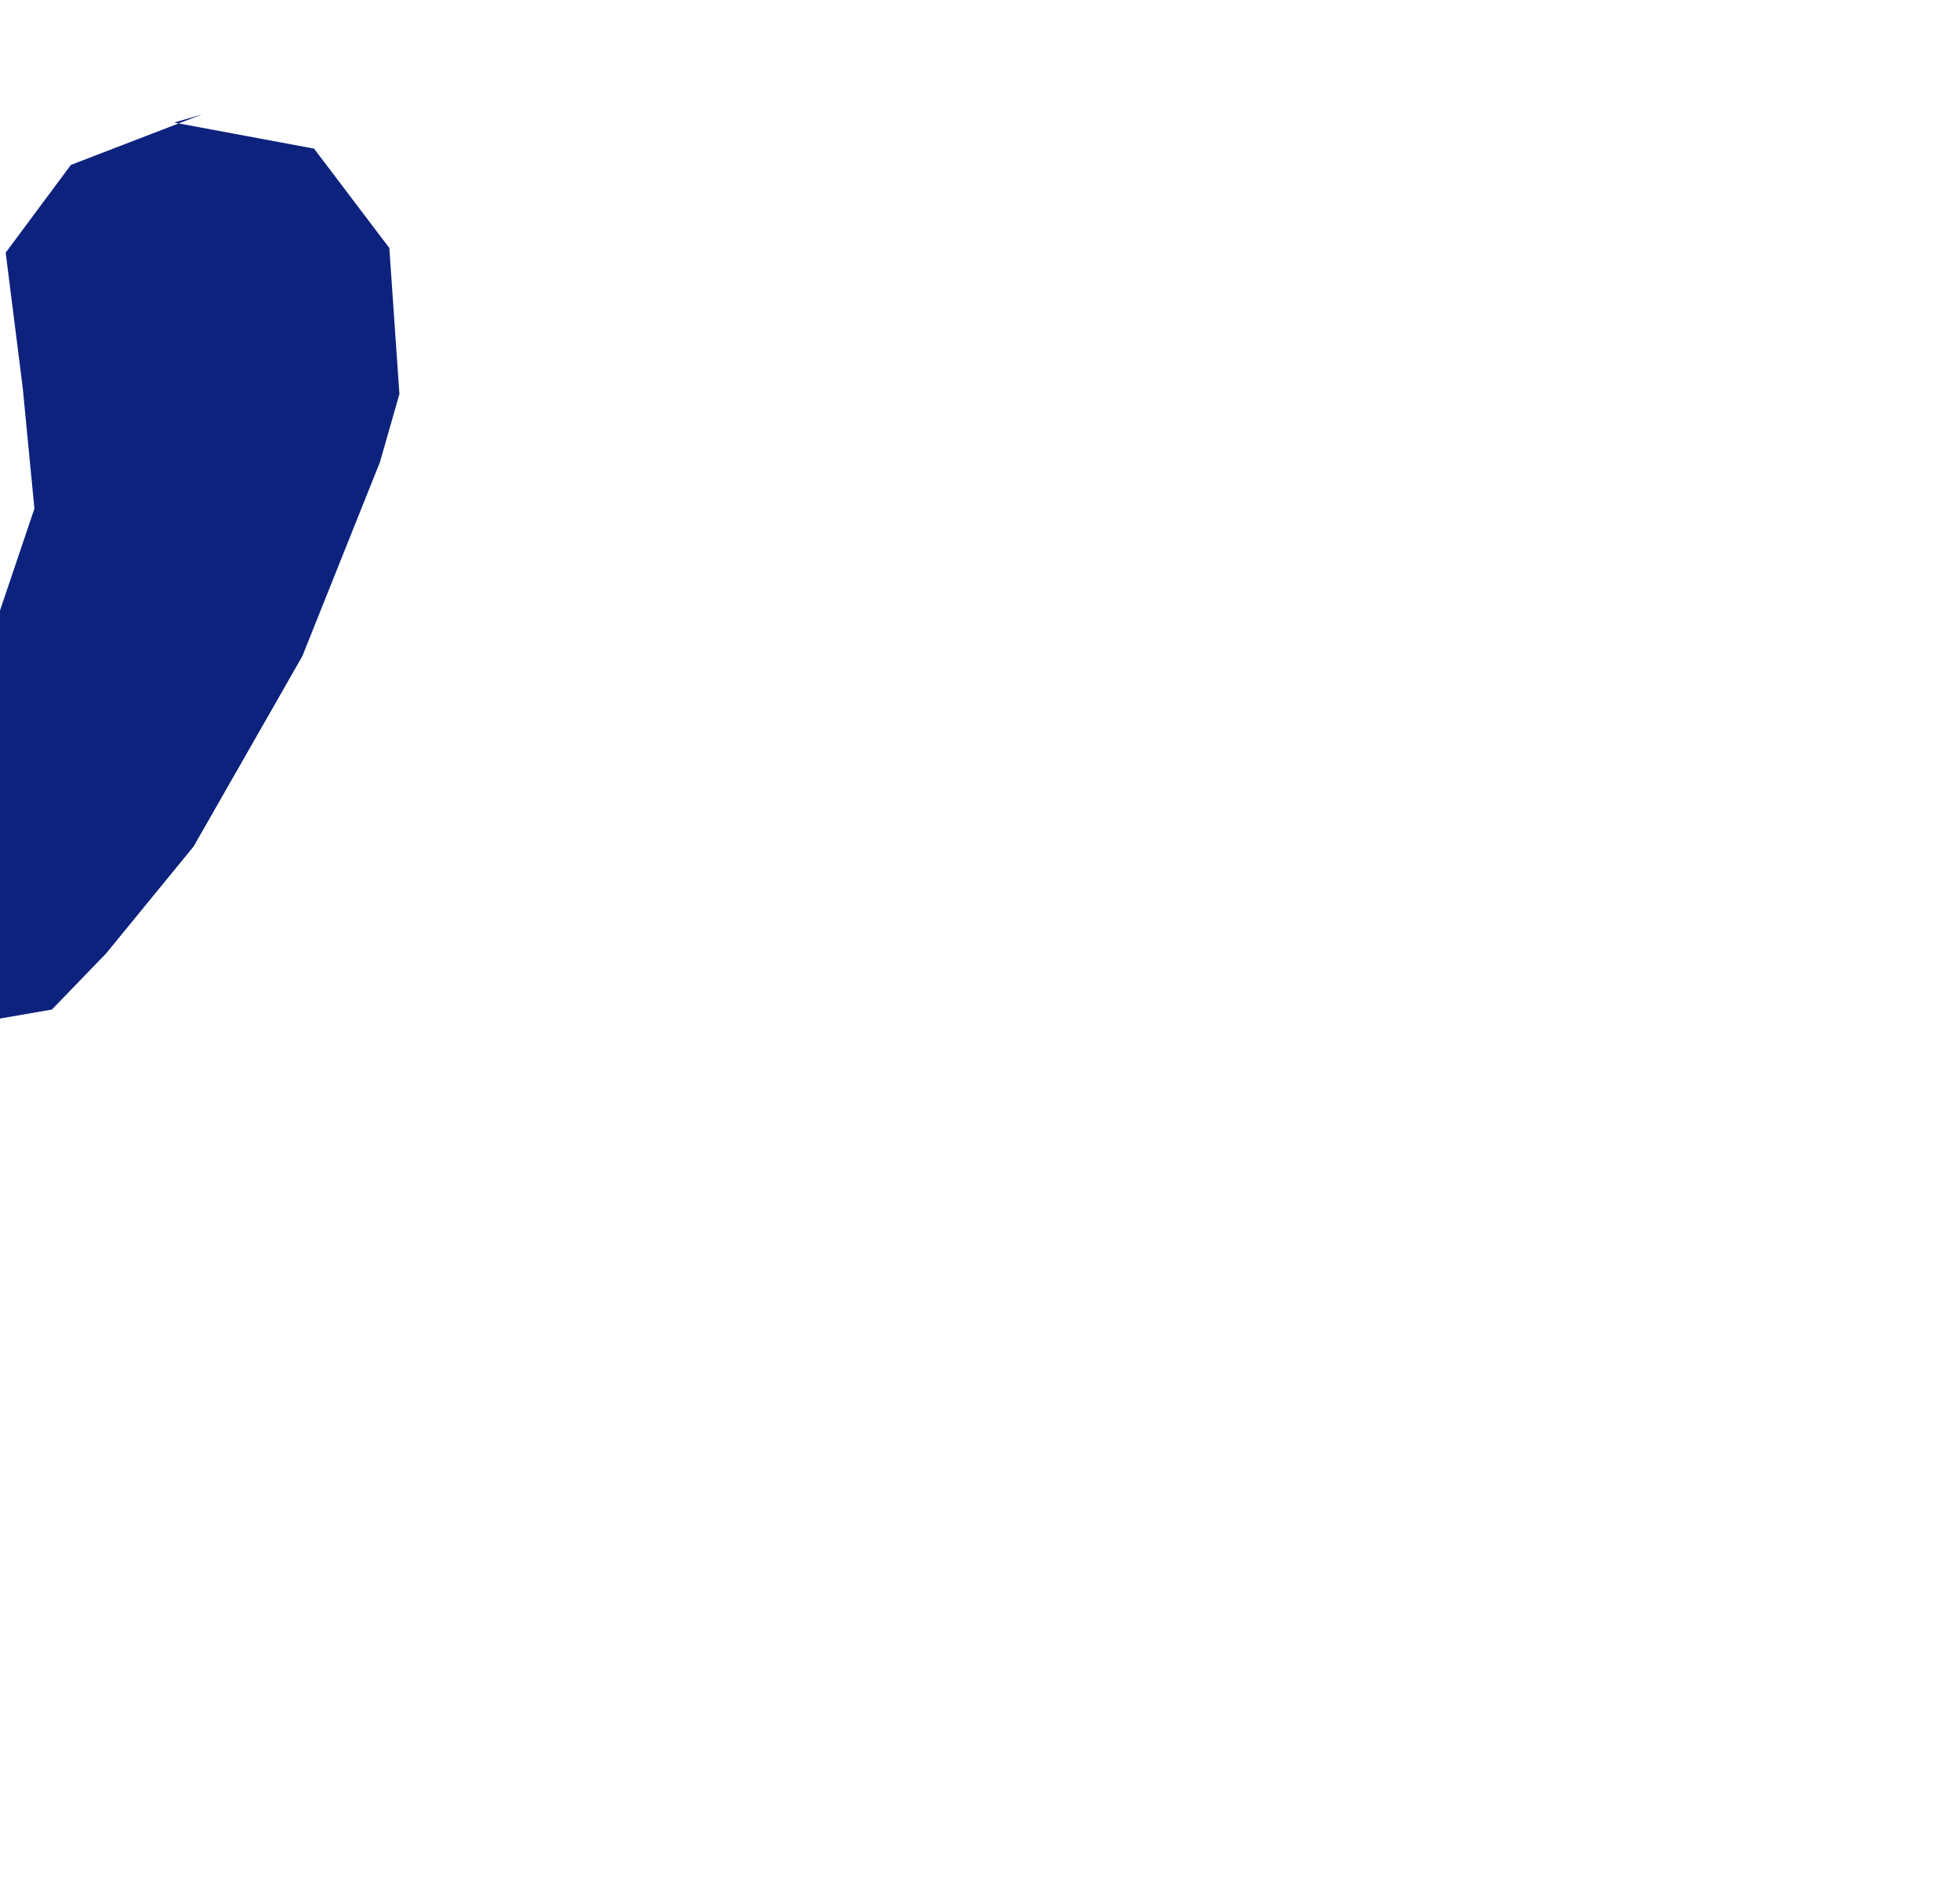
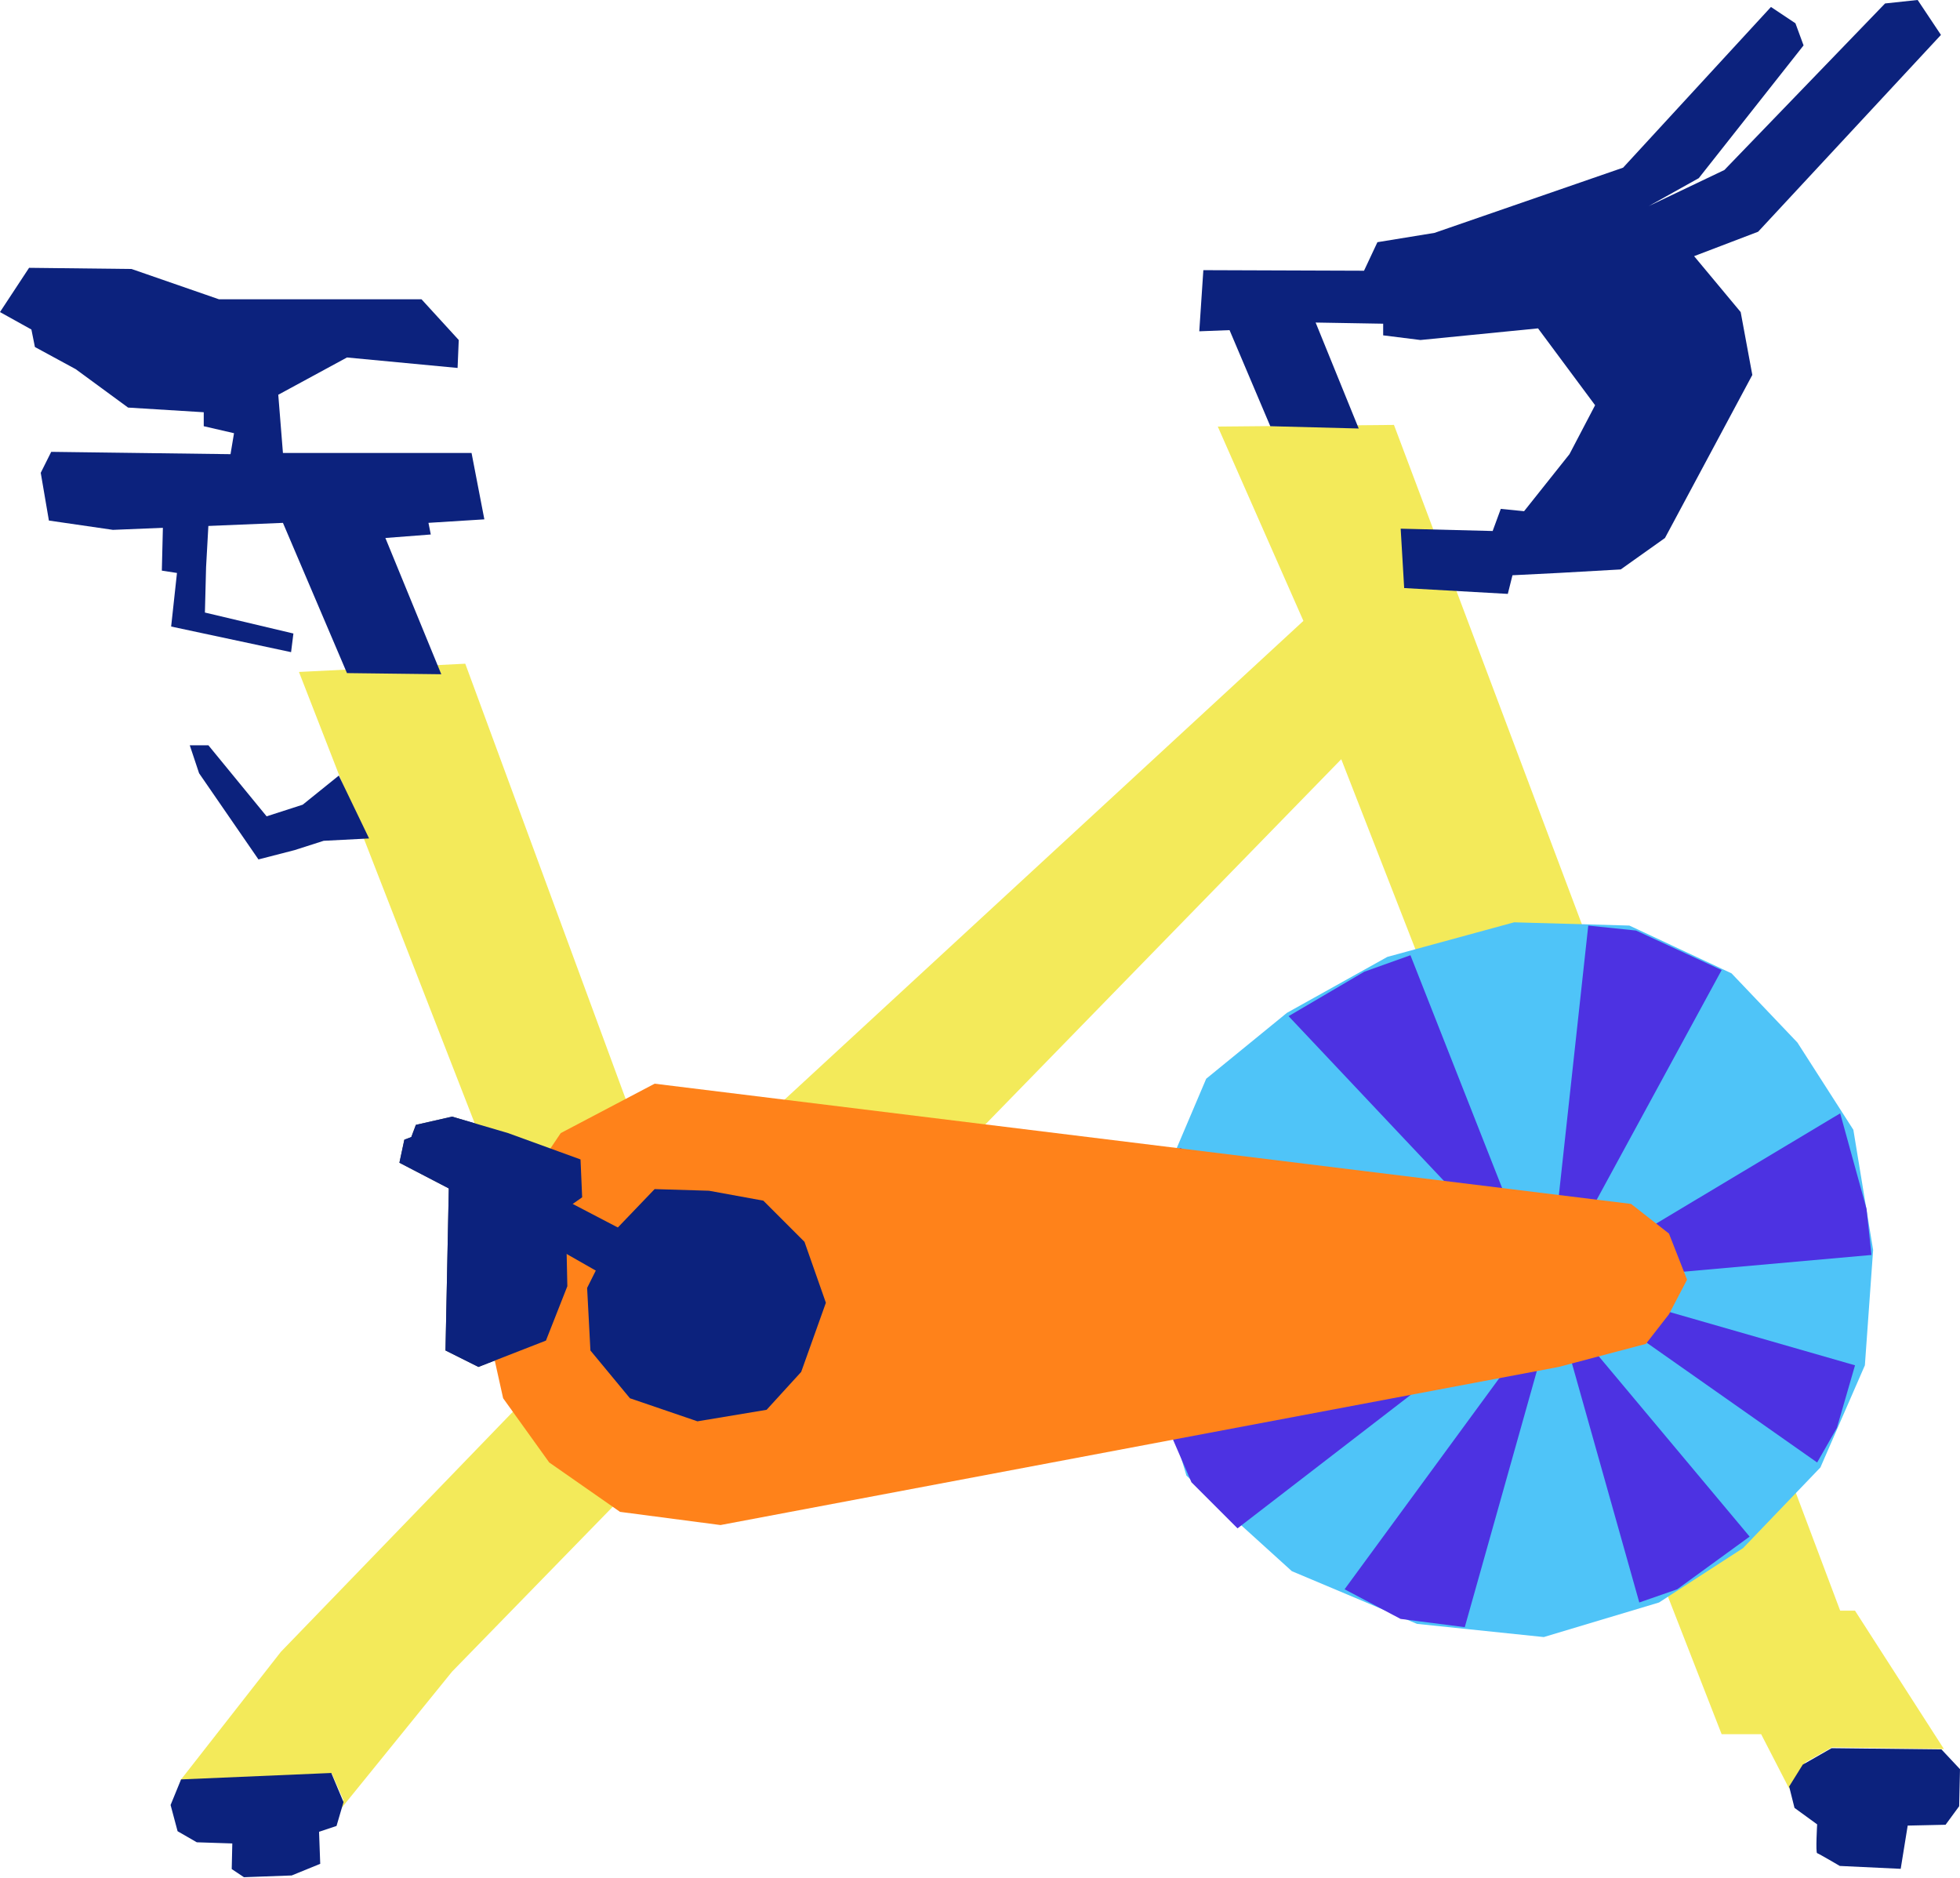
<svg xmlns="http://www.w3.org/2000/svg" width="99.198mm" height="94.993mm" viewBox="0 0 99.198 94.993" version="1.1" id="svg1" xml:space="preserve">
  <defs id="defs1" />
-   <g id="layer1" transform="translate(-74.95714,-92.75358)" style="display:none">
+   <g id="layer1" transform="translate(-74.95714,-92.75358)" style="display:inline">
    <path style="display:inline;fill:#444849;fill-opacity:1;stroke-width:2;stroke-opacity:0.655" d="m 111.922,157.841 -15.167,-7.917 -1.333,0.5 -0.25,1.167 4.167,2.167 9.5,5.417 2.083,1.25 2,-0.167 0.167,-1.417 z" id="path11" />
    <path style="display:inline;fill:#444849;fill-opacity:1;stroke-width:2;stroke-opacity:0.655" d="m 95.505,151.008 0.5,-1.333 1.833,-0.417 2.833,0.833 3.667,1.333 0.083,1.917 -0.833,0.583 0.083,3.917 -1.083,2.75 -3.417,1.333 -1.667,-0.833 0.167,-8.167 -0.167,-1.083 z" id="path12" />
    <path style="display:inline;fill:#f3ea5a;fill-opacity:1;stroke-width:2;stroke-opacity:0.655" d="m 90.088,126.756 13.501,34.668 -14.417,14.917 -5.084,6.5 7.667,-0.333 0.583,1.333 -0.917,1.417 6.417,-7.917 45.002,-46.169 19.251,49.336 h 2 l 1.417,2.75 0.833,-1.333 1.333,-0.75 5.667,0.083 -4.5,-7 h -0.75 l -22.584,-60.003 -8.917,0.083 4.334,9.834 -32.252,29.752 -10.167,-27.585 z" id="path1" />
    <path style="display:inline;fill:#0c227d;fill-opacity:1;stroke-width:2;stroke-opacity:0.655" d="m 84.121,182.796 -0.53,1.296 0.354,1.326 0.972,0.56 1.797,0.059 -0.029,1.296 0.619,0.412 2.416,-0.088 1.444,-0.589 -0.059,-1.621 0.884,-0.295 0.354,-1.208 -0.619,-1.473 z" id="path3" />
    <path style="display:inline;fill:#0c227d;fill-opacity:1;stroke-width:2;stroke-opacity:0.655" d="m 165.508,183.155 0.271,1.083 1.146,0.833 c 0,0 -0.083,1.438 0,1.458 0.083,0.021 1.146,0.646 1.146,0.646 l 3.083,0.146 0.354,-2.188 1.917,-0.042 0.688,-0.938 0.042,-1.875 -0.938,-1 -5.563,-0.062 -1.458,0.833 z" id="path4" />
    <path style="display:inline;fill:#0c227d;fill-opacity:1;stroke-width:2;stroke-opacity:0.655" d="m 139.248,114.321 -2.062,-4.862 -1.532,0.059 0.206,-3.094 8.132,0.029 0.678,-1.444 2.888,-0.471 9.546,-3.3 7.484,-8.132 1.238,0.825 0.412,1.12 -5.304,6.718 -2.534,1.414 3.83,-1.827 8.132,-8.427 1.65,-0.177 1.179,1.768 -9.252,9.959 -3.241,1.237 2.357,2.829 0.589,3.182 -4.42,8.25 -2.239,1.591 -3.123,0.177 -2.357,0.118 -0.236,0.943 -5.245,-0.295 -0.177,-3.005 4.655,0.118 0.412,-1.12 1.179,0.118 2.298,-2.888 1.296,-2.475 -2.888,-3.889 -5.952,0.589 -1.886,-0.236 v -0.589 l -3.418,-0.059 2.18,5.362 z" id="path5" />
    <path style="display:inline;fill:#0c227d;fill-opacity:1;stroke-width:2;stroke-opacity:0.655" d="m 92.518,126.814 -3.241,-7.602 -8.604,0.354 -3.241,-0.471 -0.413,-2.416 0.53,-1.061 9.075,0.118 0.177,-1.061 -1.532,-0.354 v -0.707 l -3.83,-0.236 -2.652,-1.945 -2.063,-1.12 -0.177,-0.884 -1.591,-0.884 1.473,-2.239 5.186,0.059 4.42,1.532 h 10.254 l 1.886,2.062 -0.059,1.414 -5.598,-0.53 -3.477,1.886 0.236,2.946 h 9.546 l 0.648,3.359 -2.829,0.177 0.118,0.589 -2.298,0.177 2.829,6.895 z" id="path6" />
    <path style="display:inline;fill:#0c227d;fill-opacity:1;stroke-width:2;stroke-opacity:0.655" d="m 83.207,119.213 -0.059,2.416 0.766,0.118 -0.295,2.711 6.07,1.296 0.118,-0.943 -4.479,-1.061 0.059,-2.298 0.118,-2.121 z" id="path7" />
    <path style="display:inline;fill:#0c227d;fill-opacity:1;stroke-width:2;stroke-opacity:0.655" d="m 85.505,130.468 h -0.943 l 0.471,1.414 3.005,4.361 1.827,-0.471 L 91.339,135.3 93.637,135.182 92.105,132 l -1.827,1.473 -1.827,0.589 z" id="path8" />
    <g id="g25" style="display:inline">
      <path style="display:inline;fill:#4fc4f8;fill-opacity:1;stroke-width:2;stroke-opacity:0.655" d="m 157.425,139.59 5.167,2.417 3.333,3.5 2.833,4.417 1,6.084 -0.417,5.834 -2.25,5.167 -3.917,4.084 -4.25,2.75 -5.834,1.75 -6.417,-0.667 -6.334,-2.667 -5.334,-4.834 -1.917,-6.417 0.083,-7 2.833,-6.667 4.084,-3.333 5.084,-2.833 6.417,-1.75 z" id="path9" />
      <path style="fill:#4d32e2;fill-opacity:1;stroke-width:2;stroke-opacity:0.655" d="m 153.674,158.758 9.834,11.751 -3.667,2.667 -1.917,0.667 z" id="path18" />
      <path style="fill:#4d32e2;fill-opacity:1;stroke-width:2;stroke-opacity:0.655" d="m 153.758,158.508 -4.667,16.584 -3.25,-0.417 -2.833,-1.5 z" id="path19" />
      <path style="fill:#4d32e2;fill-opacity:1;stroke-width:2;stroke-opacity:0.655" d="m 152.841,158.341 -15.251,11.751 -2.333,-2.333 -1.333,-3.083 z" id="path20" />
      <path style="fill:#4d32e2;fill-opacity:1;stroke-width:2;stroke-opacity:0.655" d="m 152.758,157.925 -19.668,0.583 0.167,-4.667 1.417,-3 z" id="path21" />
      <path style="fill:#4d32e2;fill-opacity:1;stroke-width:2;stroke-opacity:0.655" d="m 152.841,157.591 c -1.75,-1.833 -12.667,-13.417 -12.667,-13.417 l 3.834,-2.25 2.333,-0.833 z" id="path22" />
      <path style="fill:#4d32e2;fill-opacity:1;stroke-width:2;stroke-opacity:0.655" d="m 153.341,157.925 2,-18.334 2.417,0.25 4.334,2 z" id="path23" />
      <path style="fill:#4d32e2;fill-opacity:1;stroke-width:2;stroke-opacity:0.655" d="m 153.758,157.675 14.334,-8.584 1.333,4.834 0.25,2.333 z" id="path24" />
      <path style="fill:#4d32e2;fill-opacity:1;stroke-width:2;stroke-opacity:0.655" d="m 153.758,157.508 15.084,4.334 -0.917,3.167 -1,1.75 z" id="path25" />
    </g>
    <path style="display:inline;fill:#ff821a;fill-opacity:1;stroke-width:2;stroke-opacity:0.655" d="m 108.089,147.591 49.419,6.084 1.917,1.5 0.917,2.333 -0.917,1.75 -1.167,1.5 -4.417,1.167 -42.419,8 -5.084,-0.667 -3.584,-2.5 -2.333,-3.25 -1,-4.5 1.167,-4.834 2.75,-4.084 z" id="path2" />
    <path style="display:inline;fill:#0c227d;fill-opacity:1;stroke-width:2;stroke-opacity:0.655" d="m 110.839,153.008 -2.75,-0.083 -1.917,2 -1.5,3 0.167,3.167 2,2.417 3.417,1.167 3.5,-0.583 1.75,-1.917 1.25,-3.5 -1.083,-3.083 -2.083,-2.083 z" id="path13" />
    <path style="display:inline;fill:#0c227d;fill-opacity:1;stroke-width:2;stroke-opacity:0.655" d="m 111.922,157.841 -15.167,-7.917 -1.333,0.5 -0.25,1.167 4.167,2.167 9.5,5.417 2.083,1.25 2,-0.167 0.167,-1.417 z" id="path14" />
    <path style="display:inline;fill:#0c227d;fill-opacity:1;stroke-width:2;stroke-opacity:0.655" d="m 95.505,151.008 0.5,-1.333 1.833,-0.417 2.833,0.833 3.667,1.333 0.083,1.917 -0.833,0.583 0.083,3.917 -1.083,2.75 -3.417,1.333 -1.667,-0.833 0.167,-8.167 -0.167,-1.083 z" id="path15" />
  </g>
-   <g id="layer2" style="display:inline" transform="matrix(0.5895127,0,0,0.5895127,5.573717,5.004139)">
-     <g id="g50" style="display:none">
+   <g id="layer2" style="display:none" transform="matrix(0.5895127,0,0,0.5895127,5.573717,5.004139)">
+     <g id="g50" style="display:inline">
      <path style="display:inline;fill:#ff821a;fill-opacity:1;stroke-width:2;stroke-opacity:0.655" d="m 9.637,-70.228 -8.12,2.847 -3.69,3.898 2.232,13.995 8.869,32.603 1.706,3.754 2.416,0.234 4.707,-2.051 1.84,-4.744 -0.907,-15.085 -1.516,-13.787 0.626,-8.588 0.826,-4.727 -2.379,-4.647 z" id="path42" />
      <path style="display:inline;fill:#ff821a;fill-opacity:1;stroke-width:2;stroke-opacity:0.655" d="m 9.115,-16.643 2.006,11.017 6.256,25.819 3.47,9.018 2.951,2.537 5.251,-1.059 1.628,-5.201 -2.611,-4.081 -2.337,-10.982 -1.275,-13.609 -3.673,-12.517 -2.298,-4.282 -5.924,-0.545 -3.418,2.541 z" id="path43" />
      <path style="display:inline;fill:#ff821a;fill-opacity:1;stroke-width:2;stroke-opacity:0.655" d="m 34.213,36.068 1.005,-0.816 -0.315,-2.649 0.055,-2.31 -0.831,-1.967 -1.995,-1.47 -2.037,-1.885 -1.967,-3.232 -1.91,-1.06 -1.99,0.205 -1.661,0.548 -1.328,0.933 -1.354,1.899 0.296,2.064 1.237,3.475 0.121,1.579 0.576,2.747 1.341,2.04 1.029,0.229 0.529,-0.557 0.237,0.269 0.842,0.039 0.632,-0.777 0.258,0.476 0.813,0.168 0.836,-0.421 0.479,-0.636 0.623,0.355 1.09,0.013 0.475,-0.677 0.468,-0.341 1.05,1.651 z" id="path44" />
    </g>
-     <g id="g52" style="display:none">
+     <g id="g52" style="display:inline">
      <path style="display:inline;fill:#0c227d;stroke-width:2;stroke-opacity:0.655" d="M 11.062,0.099 -0.102,2.101 -5.368,7.201 l -2.7,6.833 0.9,8.467 4.5,5.467 8.168,1.7 17.001,-2.333 21.334,-5.834 28.668,-1.5 10.501,-1.833 5.834,-4.334 L 90.338,10.167 87.838,5 80.171,0.667 69.337,-1.167 54.669,-1.667 44.002,-1 33.002,0 Z" id="path16" />
      <g id="g47" style="display:inline">
        <path style="display:inline;fill:#ff821a;fill-opacity:1;stroke-width:2;stroke-opacity:0.655" d="M 79.504,65.337 83.838,47.336 87.338,33.668 88.838,29.001 89.505,20.001 V 12.834 L 90.005,9.834 87.838,5.334 83.838,2.5 h -5 l -5,4.167 -2.167,9.5 -2.5,10.501 -1.5,12.334 0.333,9.834 -0.667,10.167 -0.5,9 -0.833,5.334 0.5,4.834 4.334,1.5 7.334,-1.833 2.5,-5 z" id="path17" />
        <path style="display:inline;fill:#0c227d;stroke-width:2;stroke-opacity:0.655" d="m 66.943,66.354 3.919,0.972 3.359,0.206 4.449,0.147 1.738,-0.383 L 80.143,64.114 80.614,61.05 83.443,49.559 87.096,35.946 89.218,28.875 89.925,17.443 90.626,11.314 90.165,8.014 88.466,5.123 85.142,2.255 79.442,1.774 73.947,4.602 71.362,11.137 70.479,19.8 l -2.239,11.55 -1.12,8.957 0.707,7.071 -0.354,8.486 -0.501,7.278 -0.206,1.856 z" id="path28" />
      </g>
      <g id="g39" style="display:inline">
        <path style="display:inline;fill:#ff821a;fill-opacity:1;stroke-width:2;stroke-opacity:0.655" d="m 67.503,71.004 -3.5,3 -1.167,9.334 3.834,2.167 h 7 l 5.5,-1 7.334,0.167 7.834,0.5 6.667,0.167 2.833,-1.667 -2.467,-2.867 -7.483,-2.016 -9.051,-3.117 -4.5,-2.167 -1.5,-2.5 -7.167,-1.667 z" id="path26" />
        <path style="fill:#4fc4f8;fill-opacity:1;stroke-width:2;stroke-opacity:0.655" d="m 64.587,71.42 -1.917,4.667 -0.333,5.917 0.083,2.583 2.917,1.417 5,0.583 5.5,-0.333 5.5,-0.083 4.084,0.583 7.25,0.5 6.334,0.083 4.667,-1.667 0.25,-2.333 -0.917,-2.333 -3.083,-1.333 -4.417,-1.417 -3.584,-0.667 0.25,-1.25 -6.5,-1.833 -3.5,-2 -0.917,-0.917 -0.917,-3.667 -0.917,-0.5 -0.583,1 0.667,3.5 0.75,1 -0.833,0.75 -2.5,-0.417 -2.167,1.667 -1.667,1.083 h -3.083 l -3.417,-1.833 z" id="path27" />
      </g>
    </g>
    <g id="g49" style="display:inline">
      <path style="display:inline;fill:#ff821a;fill-opacity:1;stroke-width:2;stroke-opacity:0.655" d="m 5.775,-74.839 2.475,-3.064 2.004,-3.889 -0.236,-5.421 -1.886,-6.364 -1.296,-6.718 1.768,-6.482 3.654,-5.186 4.596,-2.239 h 6.836 l 4.125,1.768 3.536,1.65 3.3,5.421 2.004,5.657 0.413,3.359 -0.442,0.913 -0.265,1.679 0.059,1.355 1.002,2.004 1.002,1.945 -0.324,1.061 -1.326,0.943 -1.09,0.354 0.383,1.444 -0.354,0.825 -1.149,0.56 0.619,1.267 -1.915,1.179 0.177,1.355 -1.12,2.092 -4.832,-0.236 -1.65,-0.501 -1.267,0.147 -1.267,1.65 -0.943,2.622 -0.501,2.504 0.059,1.915 0.236,1.208 -2.121,1.238 -7.425,-1.355 -5.952,-4.066 z" id="path30" />
      <path style="fill:#4d32e2;fill-opacity:1;stroke-width:2;stroke-opacity:0.655" d="m 19.918,-95.936 1.65,1.238 0.53,1.002 1.886,-0.236 0.295,-2.77 0.059,-2.887 0.943,-1.65 h 2.829 l 0.707,-1.532 0.825,-1.65 1.179,-0.707 1.532,0.53 1.12,-1.296 0.943,0.059 -1.002,-2.593 -2.357,-2.888 -2.534,-0.884 -3.948,-1.945 -3.712,-0.354 -3.418,-0.177 -3.3,1.296 -2.004,1.12 -1.355,1.65 -0.766,0.707 -2.121,-0.589 -2.18,-1.945 -1.12,0.589 -2.121,-0.177 -1.945,1.591 -2.063,1.002 -1.238,1.532 -1.002,1.532 -2.475,1.473 -1.296,1.827 -1.591,2.298 -0.589,1.296 1.296,3.123 -0.471,2.004 -1.886,2.004 -1.238,1.473 1.768,2.062 0.471,2.888 0.707,3.536 1.65,2.298 1.12,0.884 -2.063,-3.005 -0.766,-2.004 0.766,-0.884 -0.471,-2.534 0.295,-0.707 1.532,-1.179 2.004,-1.061 -0.943,2.593 -0.059,2.18 -0.295,1.886 -0.295,2.946 0.53,1.709 -0.825,2.121 0.295,2.652 1.12,1.768 v 2.063 l -0.177,2.239 0.648,1.827 1.532,1.886 0.295,0.884 -1.002,0.884 -1.65,1.709 -0.236,1.473 1.179,1.414 1.12,1.179 0.707,-0.471 -0.884,-1.238 -1.061,-1.355 0.943,-1.12 2.004,-1.532 V -64.35 l -0.236,-1.65 -0.943,-1.179 v -2.004 l 1.414,-1.12 2.121,-0.943 1.65,-0.471 0.236,-0.943 0.412,-0.825 1.12,-0.648 -0.059,-1.237 -0.589,-0.53 0.943,-0.884 0.766,-0.707 0.884,-0.236 0.825,-1.414 -1.061,-1.709 -0.354,-0.943 0.884,-1.061 -0.295,-1.296 -0.059,-0.825 1.532,-0.766 v -1.827 l -0.413,-1.768 0.059,-0.707 1.061,-0.236 0.707,0.884 0.471,1.591 -0.236,1.237 0.589,0.53 1.827,0.53 2.77,-0.059 c 0,0 1.296,-0.648 1.296,-0.884 0,-0.236 -0.648,-2.829 -0.648,-2.829 l 0.412,-1.473 -1.296,-1.296 -0.884,-1.061 0.471,-2.121 0.236,-1.296 0.648,-1.296 1.473,-1.296 1.355,-0.118 1.532,0.766 1.002,1.532 z" id="path31" />
      <path style="fill:#0c227d;stroke-width:2;stroke-opacity:0.655" d="m 34.532,-95.405 -1.296,-0.236 -1.562,0.147 -0.737,0.412 1.267,0.913 1.238,0.295 0.737,-0.648 z" id="path32" />
      <path style="fill:#0c227d;stroke-width:2;stroke-opacity:0.655" d="m 30.525,-97.438 1.149,-0.707 2.121,0.236 1.031,0.825 0.265,1.031 0.53,0.383 0.589,-0.648 -0.589,-1.326 -1.267,-1.031 -1.414,-0.118 -1.532,0.324 z" id="path33" />
      <path style="fill:#0c227d;stroke-width:2;stroke-opacity:0.655" d="m 36.035,-84.828 -1.385,0.118 -1.473,-0.147 -1.267,-0.442 -0.471,0.059 1.238,0.737 0.913,0.236 1.061,0.501 0.088,0.295 0.913,-0.177 0.383,-0.648 z" id="path34" />
      <path style="fill:#0c227d;stroke-width:2;stroke-opacity:0.655" d="m 31.379,-84.15 0.648,0.972 0.766,1.031 1.179,0.589 0.619,0.118 0.589,-0.501 -0.324,-0.589 -0.442,-0.471 -0.766,-0.413 -1.296,-0.471 -0.707,-0.324 z" id="path35" />
    </g>
-     <g id="g48" style="display:none">
+     <g id="g48" style="display:inline">
      <path style="display:inline;fill:#ff821a;fill-opacity:1;stroke-width:2;stroke-opacity:0.655" d="M 4.007,-73.779 -1.65,-65.529 l -1.886,14.85 2.829,5.893 6.364,10.843 2.829,10.136 -2.829,12.493 -6.836,9.193 -4.95,7.779 -2.593,7.071 1.65,10.136 L -1.65,26.4 12.823,28.027 23.336,25.693 31.586,11.314 33.236,-0.471 36.064,-15.557 37.243,-28.05 l 0.236,-8.25 2.357,-3.064 -0.707,-5.657 -8.486,-13.436 -8.308,-10.713 -7,-4.084 -6.584,-1.75 -2.333,-0.917 z" id="path29" />
      <path style="display:inline;fill:#0c227d;stroke-width:2;stroke-opacity:0.655" d="m -1.15,-2.663 0.193,0.189 -1.706,2.647 -3.659,4.682 -2.388,6.535 -0.384,7.503 1.189,4.228 2.689,2.894 4.379,2.122 8.795,0.955 9.629,-1.129 6.917,-2.098 3.538,-6.054 2.702,-6.143 1.326,-3.011 0.271,-1.774 0.66,-0.174 0.333,-3.042 1.25,-4.042 -0.167,-3 1,-8.125 1.167,-6.584 0.75,-7 0.667,-7.834 0.25,-5.5 0.958,-1.75 0.75,-1.292 -0.625,-5.667 -1.833,-2.542 -2.917,-4.667 -1.583,-2.417 -0.833,-1.667 0.75,-1.25 -4.917,-4.084 -5.25,-5.417 -6.5,-4.5 -5.75,-3.25 -4.417,-0.667 -1,0.917 -1.417,1.75 -2.5,1.917 -2.667,4.834 -0.583,2.333 2.333,-4.417 2.333,-2.5 2.917,-1.667 4.084,0.833 4.75,3 4.667,4.917 2.5,4.584 0.667,4.917 -2.25,3.584 -3.5,2.5 -4.667,2.5 -6.834,1.417 -3.917,-1 -1.833,-1.917 -2.167,-3.334 v -5.084 l -0.583,1.75 0.167,3.667 1.667,4.084 2.25,4.167 4.334,7.75 2.25,6.417 0.25,5.25 -1.083,7.5 -2.417,5.917 -2.083,2.833 z" id="path45" />
    </g>
    <g id="g51" style="display:inline">
      <path style="display:inline;fill:#0c227d;stroke-width:2;stroke-opacity:0.655" d="m 7.897,1.332 -11.265,4.334 -5.599,7.534 1.467,11.634 1,10.334 -8.667,25.668 -1.167,3.167 0.333,7.167 2.667,6.334 3.5,1.5 4.834,-0.833 4.667,-4.834 L 7.167,64.17 16.501,47.836 23.168,31.168 24.835,25.335 23.971,12.8 17.507,4.269 5.497,2.032 Z" id="path10" />
-       <g id="g46" style="display:none">
+       <g id="g46" style="display:inline">
        <path style="display:inline;fill:#ff821a;fill-opacity:1;stroke-width:2;stroke-opacity:0.655" d="m -64.732,65.238 17.558,5.876 13.313,4.671 4.519,1.899 8.909,1.444 7.14,0.621 2.946,0.758 4.671,-1.769 3.169,-3.74 0.433,-4.981 -3.718,-5.342 -9.277,-2.981 -10.245,-3.4 -12.158,-2.563 -9.826,-0.52 -10.071,-1.545 -8.923,-1.278 -5.241,-1.292 -4.859,0.08 -1.87,4.187 1.191,7.465 5.06,1.686 z" id="path39" />
        <path style="display:inline;fill:#0c227d;stroke-width:2;stroke-opacity:0.655" d="m -64.694,52.472 -1.329,3.813 -0.515,3.326 -0.557,4.417 0.221,1.766 3.193,0.029 3.008,0.752 11.182,3.875 13.218,4.892 6.846,2.764 11.318,1.757 6.038,1.263 3.328,-0.155 3.036,-1.425 3.161,-3.046 1.005,-5.631 -2.31,-5.732 -6.269,-3.176 -10.342,-2.592 -9.497,-2.38 -8.816,-1.94 -7.107,0.053 -8.417,-1.134 -7.201,-1.169 -1.829,-0.376 z" id="path46" />
      </g>
-       <g id="g41" transform="rotate(92.93595,4.579518,-5.331704)" style="display:none">
+       <g id="g41" transform="rotate(92.93595,4.579518,-5.331704)" style="display:inline">
        <path style="display:inline;fill:#ff821a;fill-opacity:1;stroke-width:2;stroke-opacity:0.655" d="m 67.503,71.004 -3.5,3 -1.167,9.334 3.834,2.167 h 7 l 5.5,-1 7.334,0.167 7.834,0.5 6.667,0.167 2.833,-1.667 -3.503,-3.123 -8.617,-2.494 -6.881,-2.383 -4.5,-2.167 -1.5,-2.5 -7.167,-1.667 z" id="path40" />
        <path style="fill:#4fc4f8;fill-opacity:1;stroke-width:2;stroke-opacity:0.655" d="m 64.587,71.42 -1.917,4.667 -0.333,5.917 0.083,2.583 2.917,1.417 5,0.583 5.5,-0.333 5.5,-0.083 4.084,0.583 7.25,0.5 6.334,0.083 4.667,-1.667 0.25,-2.333 -0.917,-2.333 -3.083,-1.333 -4.417,-1.417 -3.584,-0.667 0.25,-1.25 -6.5,-1.833 -3.5,-2 -0.917,-0.917 -0.917,-3.667 -0.917,-0.5 -0.583,1 0.667,3.5 0.75,1 -0.833,0.75 -2.5,-0.417 -2.167,1.667 -1.667,1.083 h -3.083 l -3.417,-1.833 z" id="path41" />
      </g>
    </g>
-     <g id="g53" style="display:none">
+     <g id="g53" style="display:inline">
      <path style="display:inline;fill:#ff821a;fill-opacity:1;stroke-width:2;stroke-opacity:0.655" d="m 12.334,-70.337 -8.5,1.333 -4.334,3.167 -0.333,14.167 2.833,33.668 1,4 2.333,0.667 5,-1.167 2.667,-4.334 1.833,-15.001 1,-13.834 2.167,-8.334 1.667,-4.5 -1.5,-5 z" id="path36" />
      <path style="display:inline;fill:#ff821a;fill-opacity:1;stroke-width:2;stroke-opacity:0.655" d="m 2.333,-18.168 0.833,11.167 3.5,26.335 2.5,9.334 2.667,2.833 5.334,-0.5 2.167,-5 -2.167,-4.334 -1.167,-11.167 0.167,-13.667 -2.333,-12.834 -1.833,-4.5 -5.834,-1.167 -3.667,2.167 z" id="path37" />
      <path style="display:inline;fill:#ff821a;fill-opacity:1;stroke-width:2;stroke-opacity:0.655" d="m 17.384,22.039 2.18,2.888 5.333,3.83 0.707,1.886 -0.412,0.884 -0.796,0.265 -1.326,-0.501 -0.265,0.471 -0.265,2.269 0.206,1.945 0.707,0.972 0.354,-0.383 1.031,0.678 -0.972,1.591 -1.709,1.12 -1.355,-0.589 -0.619,-0.412 -1.444,0.354 -1.002,-0.236 -0.354,-0.678 -1.12,0.471 -1.179,-0.147 -1.002,-0.501 -0.501,0.265 -1.031,0.295 -1.385,-1.002 -1.061,-1.65 L 9.252,34.473 9.104,31.939 8.692,29.523 8.368,26.194 8.191,24.161 9.399,22.187 12.787,20.802 l 2.534,0.059 z" id="path38" />
    </g>
  </g>
</svg>
